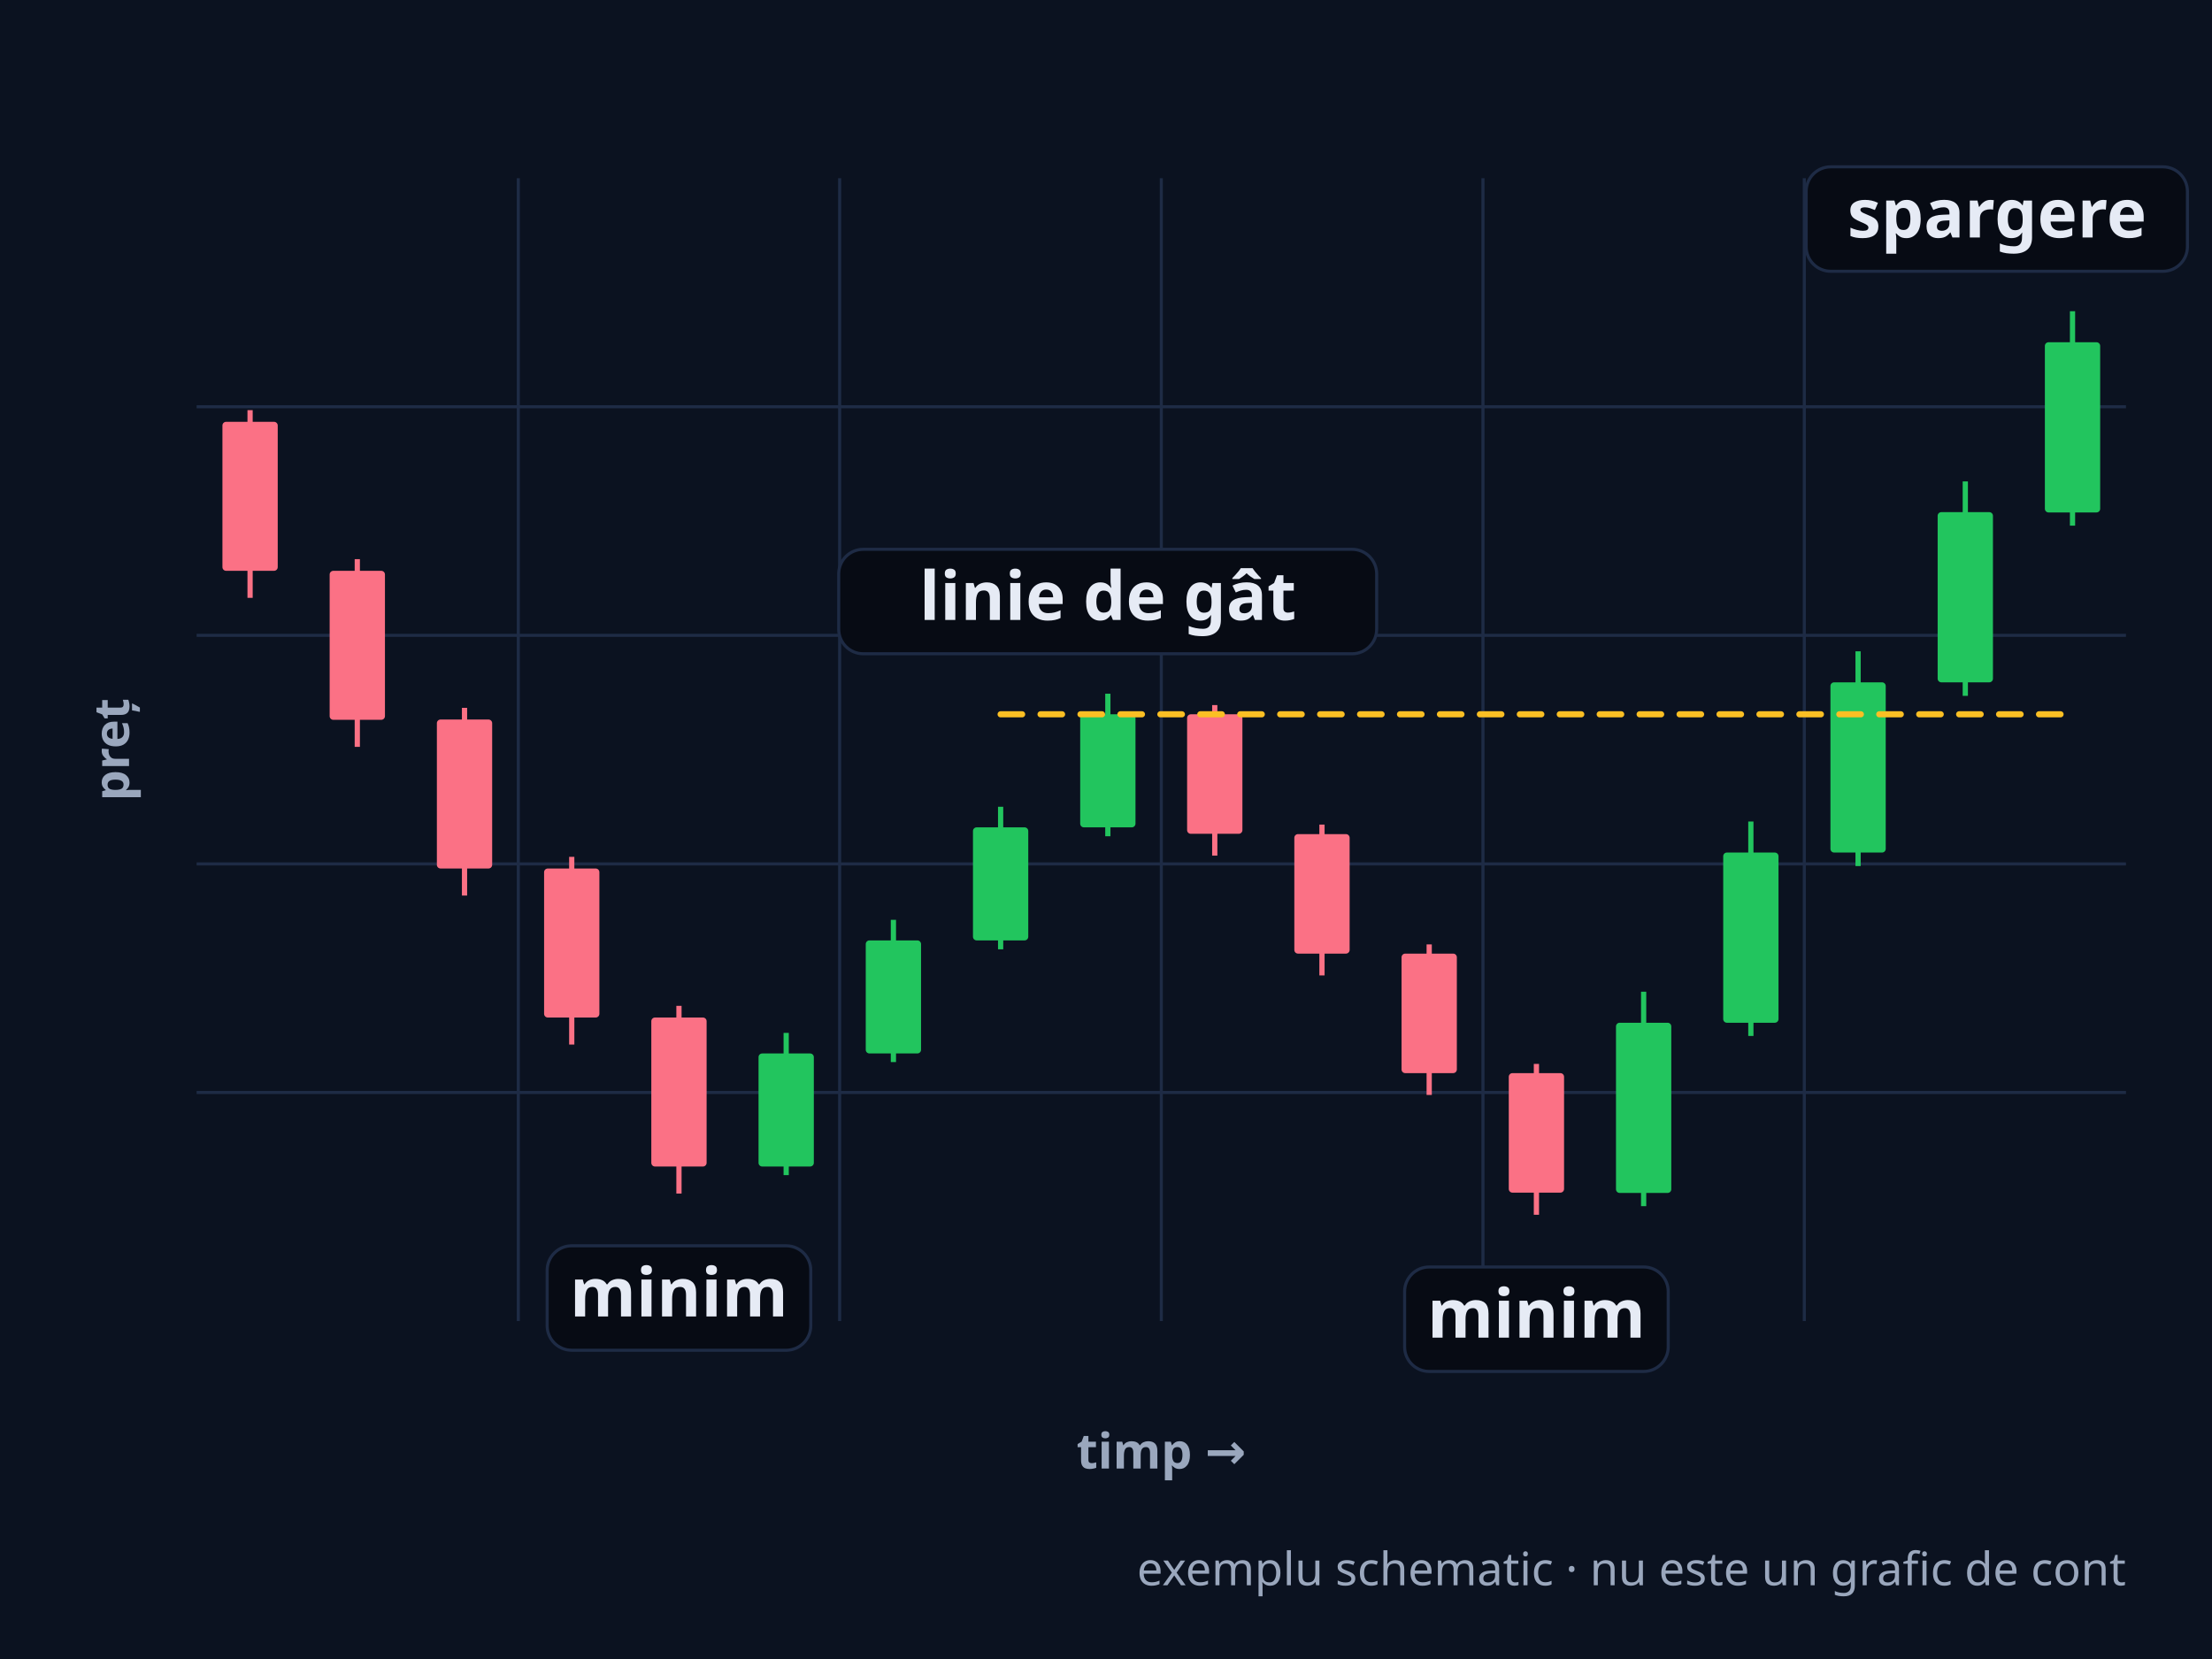
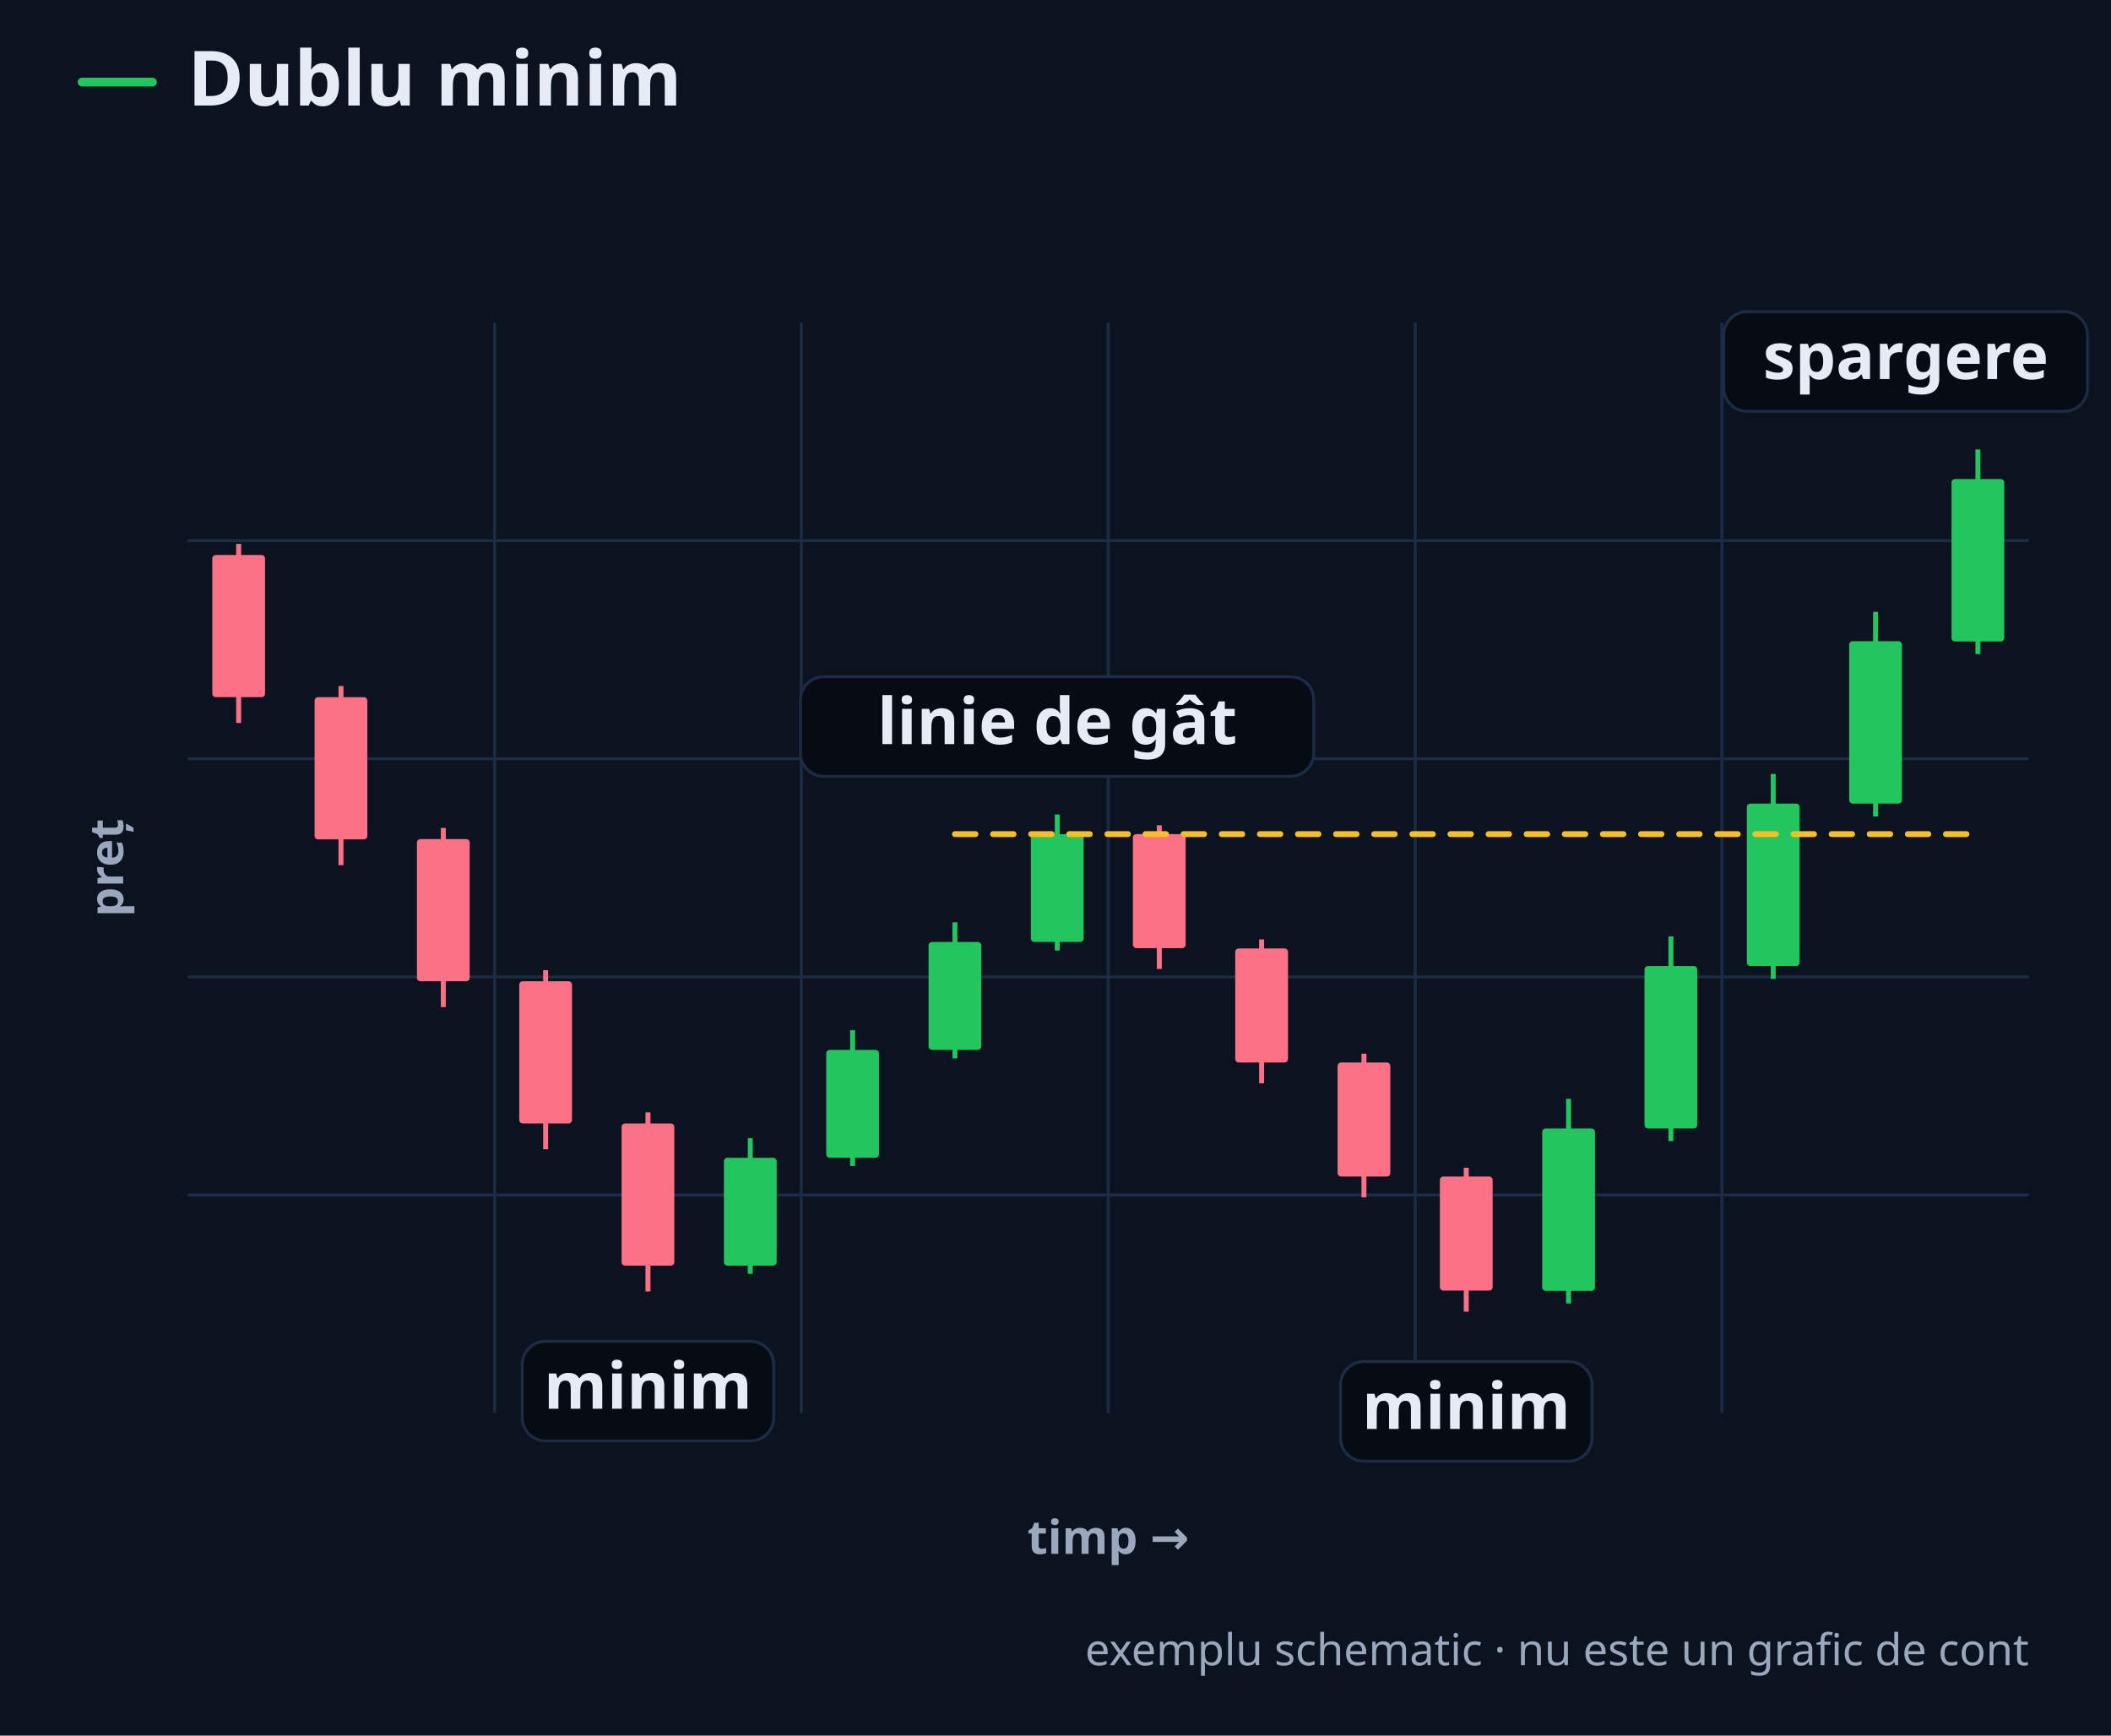
- <svg xmlns="http://www.w3.org/2000/svg" viewBox="0 0 720 540" width="720" height="540" role="img">
-   <rect width="720" height="540" fill="#0b1220" />
-   <g stroke="#1e2b45" stroke-width="1">
-     <line x1="64" y1="132.4" x2="692" y2="132.4" />
-     <line x1="64" y1="206.8" x2="692" y2="206.8" />
-     <line x1="64" y1="281.2" x2="692" y2="281.2" />
-     <line x1="64" y1="355.6" x2="692" y2="355.6" />
-     <line x1="168.7" y1="58" x2="168.7" y2="430" />
-     <line x1="273.3" y1="58" x2="273.3" y2="430" />
-     <line x1="378.0" y1="58" x2="378.0" y2="430" />
-     <line x1="482.7" y1="58" x2="482.7" y2="430" />
-     <line x1="587.3" y1="58" x2="587.3" y2="430" />
-   </g>
-   <text x="42" y="244" fill="#9aa7bd" font-family="Manrope, Segoe UI, sans-serif" font-size="16" font-weight="600" transform="rotate(-90 42 244)" text-anchor="middle">preț</text>
-   <text x="378" y="478" fill="#9aa7bd" font-family="Manrope, Segoe UI, sans-serif" font-size="16" font-weight="600" text-anchor="middle">timp →</text>
-   <text x="692" y="516" fill="#9aa7bd" font-family="Manrope, Segoe UI, sans-serif" font-size="15" text-anchor="end">exemplu schematic · nu este un grafic de cont</text>
-   <line x1="81.4" y1="133.5" x2="81.4" y2="194.6" stroke="#fb7185" stroke-width="1.7" />
-   <rect x="72.4" y="137.3" width="18.0" height="48.5" rx="1.2" fill="#fb7185" />
-   <line x1="116.3" y1="182.0" x2="116.3" y2="243.1" stroke="#fb7185" stroke-width="1.7" />
-   <rect x="107.3" y="185.8" width="18.0" height="48.5" rx="1.2" fill="#fb7185" />
-   <line x1="151.2" y1="230.4" x2="151.2" y2="291.5" stroke="#fb7185" stroke-width="1.7" />
-   <rect x="142.2" y="234.2" width="18.0" height="48.5" rx="1.2" fill="#fb7185" />
-   <line x1="186.1" y1="278.9" x2="186.1" y2="340.0" stroke="#fb7185" stroke-width="1.7" />
-   <rect x="177.1" y="282.7" width="18.0" height="48.5" rx="1.2" fill="#fb7185" />
-   <line x1="221.0" y1="327.4" x2="221.0" y2="388.5" stroke="#fb7185" stroke-width="1.7" />
-   <rect x="212.0" y="331.2" width="18.0" height="48.5" rx="1.2" fill="#fb7185" />
-   <line x1="255.9" y1="336.2" x2="255.9" y2="382.5" stroke="#22c55e" stroke-width="1.7" />
-   <rect x="246.9" y="342.9" width="18.0" height="36.8" rx="1.2" fill="#22c55e" />
-   <line x1="290.8" y1="299.4" x2="290.8" y2="345.7" stroke="#22c55e" stroke-width="1.7" />
-   <rect x="281.8" y="306.1" width="18.0" height="36.8" rx="1.2" fill="#22c55e" />
-   <line x1="325.7" y1="262.6" x2="325.7" y2="309.0" stroke="#22c55e" stroke-width="1.7" />
-   <rect x="316.7" y="269.3" width="18.0" height="36.8" rx="1.2" fill="#22c55e" />
-   <line x1="360.6" y1="225.8" x2="360.6" y2="272.2" stroke="#22c55e" stroke-width="1.7" />
-   <rect x="351.6" y="232.5" width="18.0" height="36.8" rx="1.2" fill="#22c55e" />
-   <line x1="395.4" y1="229.5" x2="395.4" y2="278.5" stroke="#fb7185" stroke-width="1.7" />
-   <rect x="386.4" y="232.5" width="18.0" height="38.9" rx="1.2" fill="#fb7185" />
-   <line x1="430.3" y1="268.4" x2="430.3" y2="317.5" stroke="#fb7185" stroke-width="1.7" />
-   <rect x="421.3" y="271.5" width="18.0" height="38.9" rx="1.2" fill="#fb7185" />
-   <line x1="465.2" y1="307.4" x2="465.2" y2="356.4" stroke="#fb7185" stroke-width="1.7" />
-   <rect x="456.2" y="310.4" width="18.0" height="38.9" rx="1.2" fill="#fb7185" />
-   <line x1="500.1" y1="346.3" x2="500.1" y2="395.4" stroke="#fb7185" stroke-width="1.7" />
-   <rect x="491.1" y="349.3" width="18.0" height="38.9" rx="1.2" fill="#fb7185" />
-   <line x1="535.0" y1="322.8" x2="535.0" y2="392.6" stroke="#22c55e" stroke-width="1.7" />
-   <rect x="526.0" y="332.9" width="18.0" height="55.4" rx="1.2" fill="#22c55e" />
-   <line x1="569.9" y1="267.4" x2="569.9" y2="337.2" stroke="#22c55e" stroke-width="1.7" />
-   <rect x="560.9" y="277.5" width="18.0" height="55.4" rx="1.2" fill="#22c55e" />
-   <line x1="604.8" y1="212.0" x2="604.8" y2="281.9" stroke="#22c55e" stroke-width="1.7" />
-   <rect x="595.8" y="222.1" width="18.0" height="55.4" rx="1.2" fill="#22c55e" />
-   <line x1="639.7" y1="156.7" x2="639.7" y2="226.5" stroke="#22c55e" stroke-width="1.7" />
-   <rect x="630.7" y="166.7" width="18.0" height="55.4" rx="1.2" fill="#22c55e" />
-   <line x1="674.6" y1="101.3" x2="674.6" y2="171.1" stroke="#22c55e" stroke-width="1.7" />
-   <rect x="665.6" y="111.4" width="18.0" height="55.4" rx="1.2" fill="#22c55e" />
-   <line x1="325.7" y1="232.5" x2="674.6" y2="232.5" stroke="#fbbf24" stroke-width="2" stroke-linecap="round" stroke-dasharray="7 6" />
-   <g>
-     <rect x="178.1" y="405.5" width="85.8" height="34.0" rx="8" fill="#070b14" stroke="#1e2b45" />
-     <text x="221.0" y="428.5" fill="#e6ebf5" font-family="Manrope, Segoe UI, sans-serif" font-size="22" font-weight="700" text-anchor="middle">minim</text>
-   </g>
-   <g>
-     <rect x="457.2" y="412.4" width="85.8" height="34.0" rx="8" fill="#070b14" stroke="#1e2b45" />
-     <text x="500.1" y="435.4" fill="#e6ebf5" font-family="Manrope, Segoe UI, sans-serif" font-size="22" font-weight="700" text-anchor="middle">minim</text>
-   </g>
-   <g>
-     <rect x="273.0" y="178.8" width="175.1" height="34.0" rx="8" fill="#070b14" stroke="#1e2b45" />
-     <text x="360.6" y="201.8" fill="#e6ebf5" font-family="Manrope, Segoe UI, sans-serif" font-size="22" font-weight="700" text-anchor="middle">linie de gât</text>
-   </g>
-   <g>
-     <rect x="587.9" y="54.3" width="124.1" height="34.0" rx="8" fill="#070b14" stroke="#1e2b45" />
-     <text x="650.0" y="77.3" fill="#e6ebf5" font-family="Manrope, Segoe UI, sans-serif" font-size="22" font-weight="700" text-anchor="middle">spargere</text>
+ <svg xmlns="http://www.w3.org/2000/svg" viewBox="0 0 720 592" width="720" height="592" role="img">
+   <rect width="720" height="592" fill="#0b1220" />
+   <line x1="28" y1="28" x2="52" y2="28" stroke="#22c55e" stroke-width="3" stroke-linecap="round" />
+   <text x="64" y="36" fill="#e6ebf5" font-family="Manrope, Segoe UI, sans-serif" font-size="26" font-weight="800">Dublu minim</text>
+   <g transform="translate(0,52)">
+     <g stroke="#1e2b45" stroke-width="1">
+       <line x1="64" y1="132.4" x2="692" y2="132.4" />
+       <line x1="64" y1="206.8" x2="692" y2="206.8" />
+       <line x1="64" y1="281.2" x2="692" y2="281.2" />
+       <line x1="64" y1="355.6" x2="692" y2="355.6" />
+       <line x1="168.7" y1="58" x2="168.7" y2="430" />
+       <line x1="273.3" y1="58" x2="273.3" y2="430" />
+       <line x1="378.0" y1="58" x2="378.0" y2="430" />
+       <line x1="482.7" y1="58" x2="482.7" y2="430" />
+       <line x1="587.3" y1="58" x2="587.3" y2="430" />
+     </g>
+     <text x="42" y="244" fill="#9aa7bd" font-family="Manrope, Segoe UI, sans-serif" font-size="16" font-weight="600" transform="rotate(-90 42 244)" text-anchor="middle">preț</text>
+     <text x="378" y="478" fill="#9aa7bd" font-family="Manrope, Segoe UI, sans-serif" font-size="16" font-weight="600" text-anchor="middle">timp →</text>
+     <text x="692" y="516" fill="#9aa7bd" font-family="Manrope, Segoe UI, sans-serif" font-size="15" text-anchor="end">exemplu schematic · nu este un grafic de cont</text>
+     <line x1="81.4" y1="133.5" x2="81.4" y2="194.6" stroke="#fb7185" stroke-width="1.7" />
+     <rect x="72.4" y="137.3" width="18.0" height="48.5" rx="1.2" fill="#fb7185" />
+     <line x1="116.3" y1="182.0" x2="116.3" y2="243.1" stroke="#fb7185" stroke-width="1.7" />
+     <rect x="107.3" y="185.8" width="18.0" height="48.5" rx="1.2" fill="#fb7185" />
+     <line x1="151.2" y1="230.4" x2="151.2" y2="291.5" stroke="#fb7185" stroke-width="1.7" />
+     <rect x="142.2" y="234.2" width="18.0" height="48.5" rx="1.2" fill="#fb7185" />
+     <line x1="186.1" y1="278.9" x2="186.1" y2="340.0" stroke="#fb7185" stroke-width="1.7" />
+     <rect x="177.1" y="282.7" width="18.0" height="48.5" rx="1.2" fill="#fb7185" />
+     <line x1="221.0" y1="327.4" x2="221.0" y2="388.5" stroke="#fb7185" stroke-width="1.7" />
+     <rect x="212.0" y="331.2" width="18.0" height="48.5" rx="1.2" fill="#fb7185" />
+     <line x1="255.9" y1="336.2" x2="255.9" y2="382.5" stroke="#22c55e" stroke-width="1.7" />
+     <rect x="246.9" y="342.9" width="18.0" height="36.8" rx="1.2" fill="#22c55e" />
+     <line x1="290.8" y1="299.4" x2="290.8" y2="345.7" stroke="#22c55e" stroke-width="1.7" />
+     <rect x="281.8" y="306.1" width="18.0" height="36.8" rx="1.2" fill="#22c55e" />
+     <line x1="325.7" y1="262.6" x2="325.7" y2="309.0" stroke="#22c55e" stroke-width="1.7" />
+     <rect x="316.7" y="269.3" width="18.0" height="36.8" rx="1.2" fill="#22c55e" />
+     <line x1="360.6" y1="225.8" x2="360.6" y2="272.2" stroke="#22c55e" stroke-width="1.7" />
+     <rect x="351.6" y="232.5" width="18.0" height="36.8" rx="1.2" fill="#22c55e" />
+     <line x1="395.4" y1="229.5" x2="395.4" y2="278.5" stroke="#fb7185" stroke-width="1.7" />
+     <rect x="386.4" y="232.5" width="18.0" height="38.9" rx="1.2" fill="#fb7185" />
+     <line x1="430.3" y1="268.4" x2="430.3" y2="317.5" stroke="#fb7185" stroke-width="1.7" />
+     <rect x="421.3" y="271.5" width="18.0" height="38.9" rx="1.2" fill="#fb7185" />
+     <line x1="465.2" y1="307.4" x2="465.2" y2="356.4" stroke="#fb7185" stroke-width="1.7" />
+     <rect x="456.2" y="310.4" width="18.0" height="38.9" rx="1.2" fill="#fb7185" />
+     <line x1="500.1" y1="346.3" x2="500.1" y2="395.4" stroke="#fb7185" stroke-width="1.7" />
+     <rect x="491.1" y="349.3" width="18.0" height="38.9" rx="1.2" fill="#fb7185" />
+     <line x1="535.0" y1="322.8" x2="535.0" y2="392.6" stroke="#22c55e" stroke-width="1.7" />
+     <rect x="526.0" y="332.9" width="18.0" height="55.4" rx="1.2" fill="#22c55e" />
+     <line x1="569.9" y1="267.4" x2="569.9" y2="337.2" stroke="#22c55e" stroke-width="1.7" />
+     <rect x="560.9" y="277.5" width="18.0" height="55.4" rx="1.2" fill="#22c55e" />
+     <line x1="604.8" y1="212.0" x2="604.8" y2="281.9" stroke="#22c55e" stroke-width="1.7" />
+     <rect x="595.8" y="222.1" width="18.0" height="55.4" rx="1.2" fill="#22c55e" />
+     <line x1="639.7" y1="156.7" x2="639.7" y2="226.5" stroke="#22c55e" stroke-width="1.7" />
+     <rect x="630.7" y="166.7" width="18.0" height="55.4" rx="1.2" fill="#22c55e" />
+     <line x1="674.6" y1="101.3" x2="674.6" y2="171.1" stroke="#22c55e" stroke-width="1.7" />
+     <rect x="665.6" y="111.4" width="18.0" height="55.4" rx="1.2" fill="#22c55e" />
+     <line x1="325.7" y1="232.5" x2="674.6" y2="232.5" stroke="#fbbf24" stroke-width="2" stroke-linecap="round" stroke-dasharray="7 6" />
+     <g>
+       <rect x="178.1" y="405.5" width="85.8" height="34.0" rx="8" fill="#070b14" stroke="#1e2b45" />
+       <text x="221.0" y="428.5" fill="#e6ebf5" font-family="Manrope, Segoe UI, sans-serif" font-size="22" font-weight="700" text-anchor="middle">minim</text>
+     </g>
+     <g>
+       <rect x="457.2" y="412.4" width="85.8" height="34.0" rx="8" fill="#070b14" stroke="#1e2b45" />
+       <text x="500.1" y="435.4" fill="#e6ebf5" font-family="Manrope, Segoe UI, sans-serif" font-size="22" font-weight="700" text-anchor="middle">minim</text>
+     </g>
+     <g>
+       <rect x="273.0" y="178.8" width="175.1" height="34.0" rx="8" fill="#070b14" stroke="#1e2b45" />
+       <text x="360.6" y="201.8" fill="#e6ebf5" font-family="Manrope, Segoe UI, sans-serif" font-size="22" font-weight="700" text-anchor="middle">linie de gât</text>
+     </g>
+     <g>
+       <rect x="587.9" y="54.3" width="124.1" height="34.0" rx="8" fill="#070b14" stroke="#1e2b45" />
+       <text x="650.0" y="77.3" fill="#e6ebf5" font-family="Manrope, Segoe UI, sans-serif" font-size="22" font-weight="700" text-anchor="middle">spargere</text>
+     </g>
  </g>
</svg>
